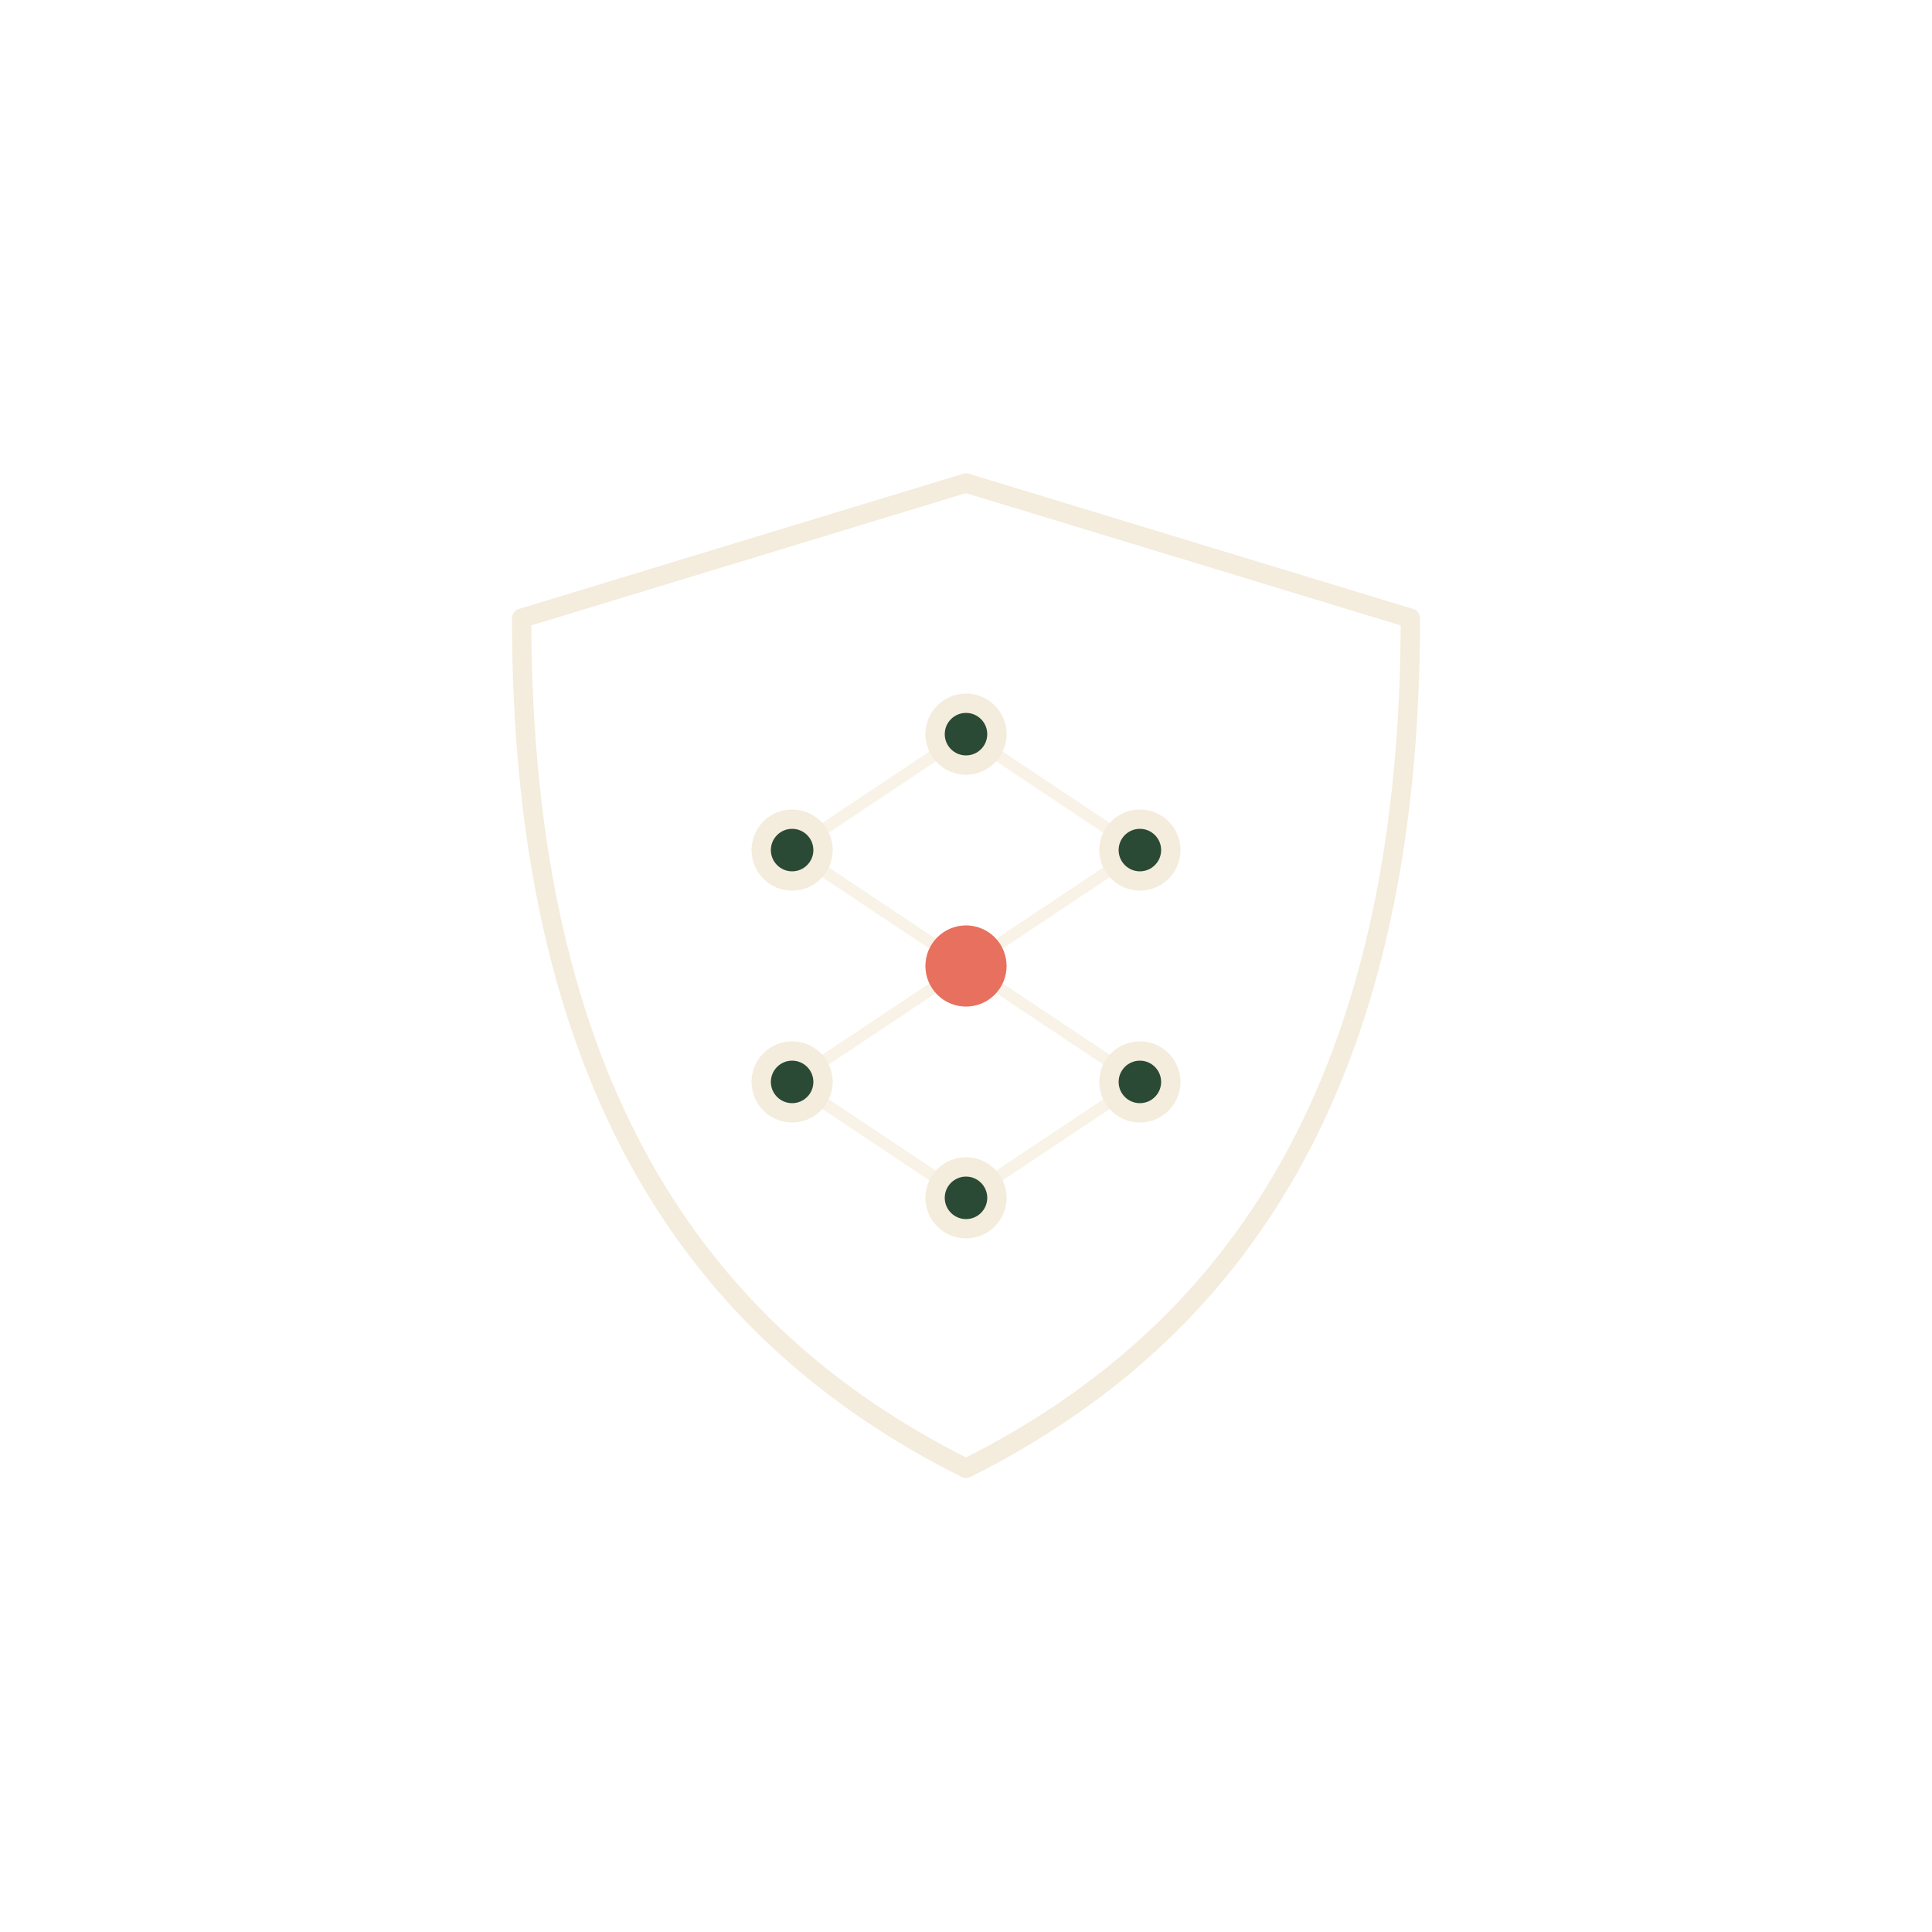
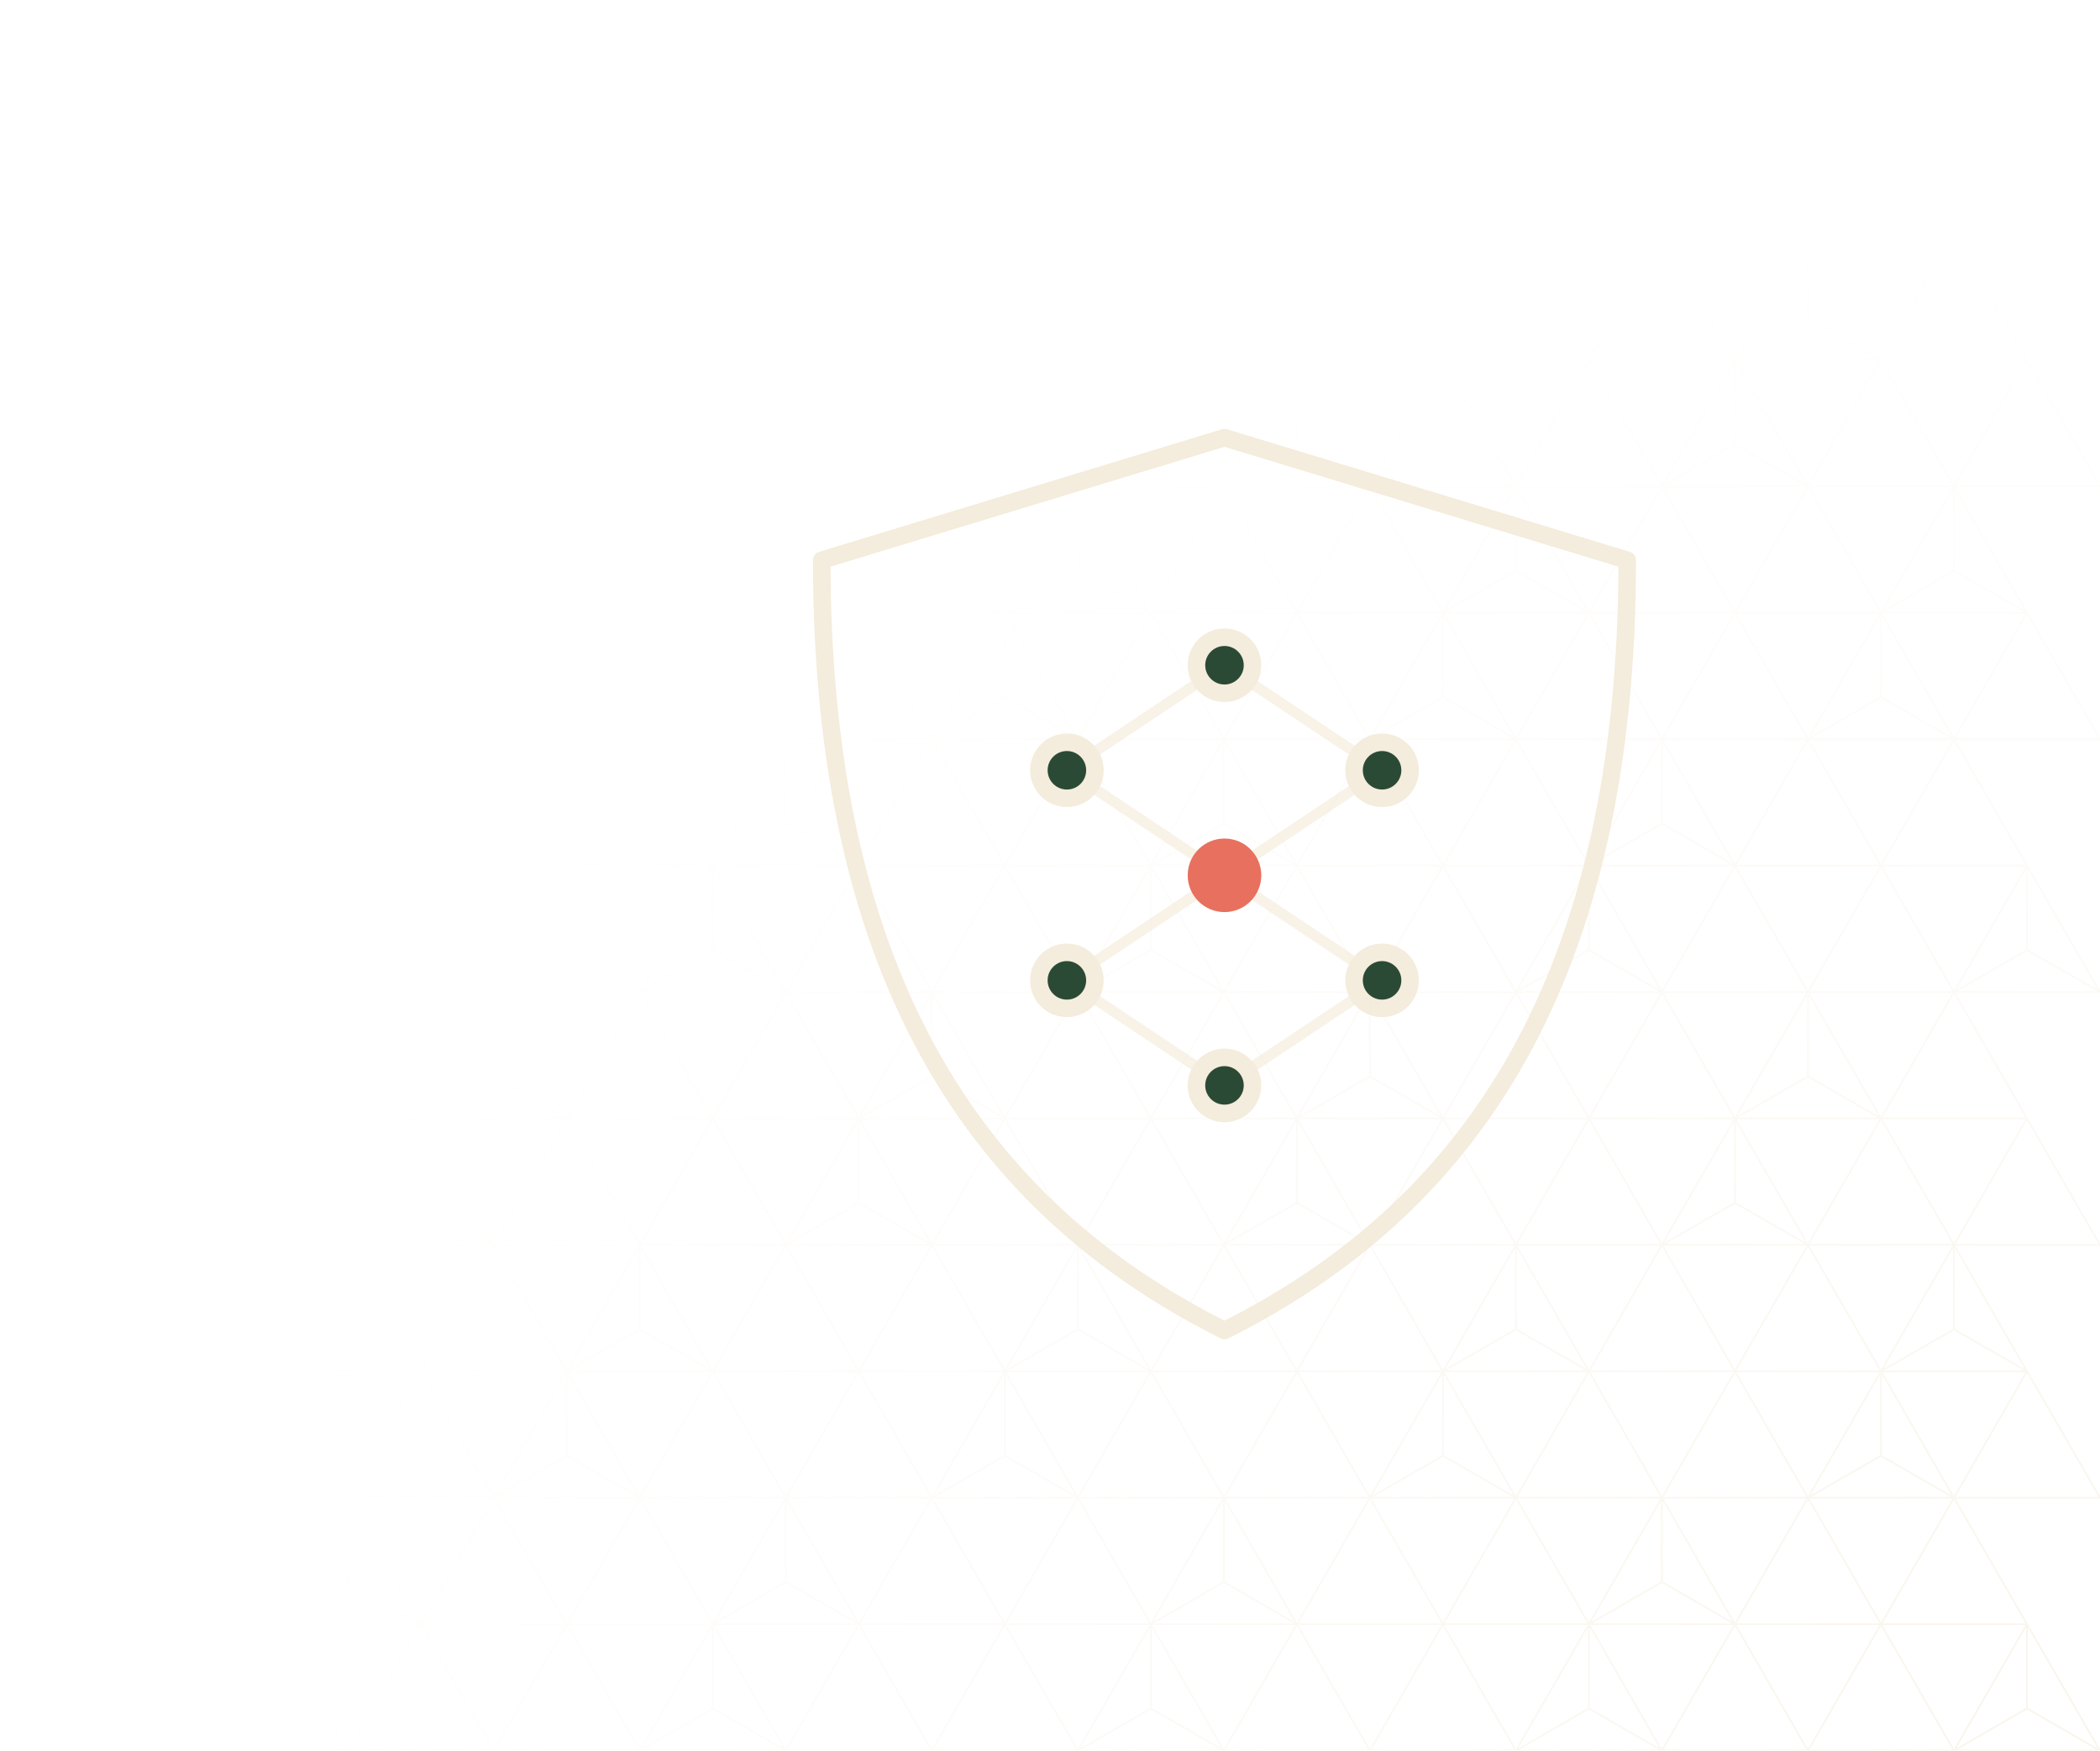
- <svg xmlns="http://www.w3.org/2000/svg" viewBox="0 0 1000 1000" width="1000" height="1000" fill="none" stroke="#f3ead8" stroke-width="10" stroke-linecap="round" stroke-linejoin="round" opacity="0.9">
-   <path d="M500 250 L730 320 C 730 560, 640 690, 500 760 C 360 690, 270 560, 270 320 Z" />
-   <line x1="410.0" y1="440.0" x2="500.0" y2="380.0" stroke-width="6" opacity="0.7" />
-   <line x1="410.0" y1="440.0" x2="500.0" y2="500.0" stroke-width="6" opacity="0.7" />
-   <line x1="410.0" y1="560.0" x2="500.0" y2="500.0" stroke-width="6" opacity="0.7" />
-   <line x1="410.0" y1="560.0" x2="500.0" y2="620.0" stroke-width="6" opacity="0.7" />
-   <line x1="500.0" y1="380.0" x2="590.0" y2="440.0" stroke-width="6" opacity="0.7" />
-   <line x1="500.0" y1="500.0" x2="590.0" y2="440.0" stroke-width="6" opacity="0.7" />
-   <line x1="500.0" y1="500.0" x2="590.0" y2="560.0" stroke-width="6" opacity="0.7" />
-   <line x1="500.0" y1="620.0" x2="590.0" y2="560.0" stroke-width="6" opacity="0.7" />
-   <circle cx="410.0" cy="440.0" r="16.0" fill="#143620" />
-   <circle cx="410.0" cy="560.0" r="16.0" fill="#143620" />
-   <circle cx="500.0" cy="380.0" r="16.0" fill="#143620" />
-   <circle cx="500.0" cy="500.0" r="16.0" fill="#143620" />
-   <circle cx="500.0" cy="620.0" r="16.0" fill="#143620" />
-   <circle cx="590.0" cy="440.0" r="16.0" fill="#143620" />
-   <circle cx="590.0" cy="560.0" r="16.0" fill="#143620" />
-   <circle cx="500.0" cy="500.0" r="16.0" fill="#e5604d" stroke="#e5604d" />
+ <svg xmlns="http://www.w3.org/2000/svg" width="1697" height="1415" viewBox="0 0 1697 1415" fill="none">
+   <defs>
+     <radialGradient id="fade" cx="1" cy="1" r="1.05" gradientUnits="objectBoundingBox">
+       <stop offset="0" stop-color="#fff" stop-opacity="0.5" />
+       <stop offset="0.45" stop-color="#fff" stop-opacity="0.22" />
+       <stop offset="0.85" stop-color="#fff" stop-opacity="0" />
+     </radialGradient>
+     <mask id="m">
+       <rect width="1697" height="1415" fill="url(#fade)" />
+     </mask>
+   </defs>
+   <g mask="url(#m)" stroke="#f3ead8" stroke-width="1.4" stroke-linecap="round">
+     <path d="M1697 1415L1579 1415 M1579 1415L1638 1312.8 M1638 1312.8L1697 1415 M1697 1415L1638 1380.9 M1579 1415L1638 1380.9 M1638 1312.8L1638 1380.9 M1579 1415L1461 1415 M1461 1415L1520 1312.8 M1520 1312.8L1579 1415 M1461 1415L1343 1415 M1343 1415L1402 1312.8 M1402 1312.8L1461 1415 M1343 1415L1225 1415 M1225 1415L1284 1312.8 M1284 1312.8L1343 1415 M1343 1415L1284 1380.9 M1225 1415L1284 1380.9 M1284 1312.8L1284 1380.9 M1225 1415L1107 1415 M1107 1415L1166 1312.8 M1166 1312.8L1225 1415 M1107 1415L989 1415 M989 1415L1048 1312.8 M1048 1312.8L1107 1415 M989 1415L871 1415 M871 1415L930 1312.8 M930 1312.8L989 1415 M989 1415L930 1380.9 M871 1415L930 1380.9 M930 1312.8L930 1380.9 M871 1415L753 1415 M753 1415L812 1312.8 M812 1312.8L871 1415 M753 1415L635 1415 M635 1415L694 1312.8 M694 1312.8L753 1415 M635 1415L517 1415 M517 1415L576 1312.8 M576 1312.8L635 1415 M635 1415L576 1380.9 M517 1415L576 1380.9 M576 1312.8L576 1380.9 M517 1415L399 1415 M399 1415L458 1312.8 M458 1312.8L517 1415 M399 1415L281 1415 M281 1415L340 1312.8 M340 1312.8L399 1415 M281 1415L163 1415 M163 1415L222 1312.8 M222 1312.8L281 1415 M281 1415L222 1380.9 M163 1415L222 1380.9 M222 1312.8L222 1380.9 M163 1415L45 1415 M45 1415L104 1312.8 M104 1312.8L163 1415 M45 1415L-73 1415 M-73 1415L-14 1312.8 M-14 1312.8L45 1415 M-73 1415L-191 1415 M-191 1415L-132 1312.8 M-132 1312.8L-73 1415 M-73 1415L-132 1380.9 M-191 1415L-132 1380.9 M-132 1312.8L-132 1380.9 M-191 1415L-309 1415 M-309 1415L-250 1312.8 M-250 1312.8L-191 1415 M1638 1312.8L1520 1312.8 M1520 1312.8L1579 1210.6 M1579 1210.6L1638 1312.8 M1520 1312.8L1402 1312.8 M1402 1312.8L1461 1210.6 M1461 1210.6L1520 1312.8 M1402 1312.8L1284 1312.8 M1284 1312.8L1343 1210.6 M1343 1210.6L1402 1312.8 M1402 1312.8L1343 1278.7 M1284 1312.8L1343 1278.7 M1343 1210.6L1343 1278.7 M1284 1312.8L1166 1312.8 M1166 1312.8L1225 1210.6 M1225 1210.6L1284 1312.8 M1166 1312.8L1048 1312.8 M1048 1312.8L1107 1210.6 M1107 1210.6L1166 1312.8 M1048 1312.8L930 1312.8 M930 1312.8L989 1210.6 M989 1210.6L1048 1312.8 M1048 1312.8L989 1278.7 M930 1312.8L989 1278.7 M989 1210.6L989 1278.7 M930 1312.8L812 1312.8 M812 1312.8L871 1210.6 M871 1210.6L930 1312.8 M812 1312.8L694 1312.8 M694 1312.8L753 1210.6 M753 1210.6L812 1312.8 M694 1312.8L576 1312.8 M576 1312.8L635 1210.6 M635 1210.6L694 1312.8 M694 1312.8L635 1278.7 M576 1312.8L635 1278.7 M635 1210.6L635 1278.7 M576 1312.8L458 1312.8 M458 1312.8L517 1210.6 M517 1210.6L576 1312.8 M458 1312.8L340 1312.8 M340 1312.8L399 1210.6 M399 1210.6L458 1312.8 M340 1312.8L222 1312.8 M222 1312.8L281 1210.6 M281 1210.6L340 1312.8 M340 1312.8L281 1278.7 M222 1312.8L281 1278.7 M281 1210.6L281 1278.7 M222 1312.8L104 1312.8 M104 1312.8L163 1210.6 M163 1210.6L222 1312.8 M104 1312.8L-14 1312.8 M-14 1312.8L45 1210.6 M45 1210.6L104 1312.8 M-14 1312.8L-132 1312.8 M-132 1312.8L-73 1210.6 M-73 1210.6L-14 1312.8 M-14 1312.8L-73 1278.7 M-132 1312.8L-73 1278.7 M-73 1210.6L-73 1278.7 M-132 1312.8L-250 1312.8 M-250 1312.8L-191 1210.6 M-191 1210.6L-132 1312.8 M-250 1312.8L-368 1312.8 M-368 1312.8L-309 1210.6 M-309 1210.6L-250 1312.8 M1697 1210.6L1579 1210.6 M1579 1210.6L1638 1108.4 M1638 1108.4L1697 1210.6 M1579 1210.6L1461 1210.6 M1461 1210.6L1520 1108.4 M1520 1108.4L1579 1210.6 M1579 1210.6L1520 1176.6 M1461 1210.6L1520 1176.6 M1520 1108.4L1520 1176.6 M1461 1210.6L1343 1210.6 M1343 1210.6L1402 1108.4 M1402 1108.4L1461 1210.6 M1343 1210.6L1225 1210.6 M1225 1210.6L1284 1108.4 M1284 1108.4L1343 1210.6 M1225 1210.6L1107 1210.6 M1107 1210.6L1166 1108.4 M1166 1108.4L1225 1210.6 M1225 1210.6L1166 1176.6 M1107 1210.6L1166 1176.6 M1166 1108.4L1166 1176.6 M1107 1210.6L989 1210.6 M989 1210.6L1048 1108.4 M1048 1108.4L1107 1210.6 M989 1210.6L871 1210.6 M871 1210.6L930 1108.4 M930 1108.4L989 1210.6 M871 1210.6L753 1210.6 M753 1210.6L812 1108.4 M812 1108.4L871 1210.6 M871 1210.6L812 1176.6 M753 1210.6L812 1176.6 M812 1108.4L812 1176.6 M753 1210.6L635 1210.6 M635 1210.6L694 1108.4 M694 1108.4L753 1210.6 M635 1210.6L517 1210.6 M517 1210.6L576 1108.4 M576 1108.4L635 1210.6 M517 1210.6L399 1210.6 M399 1210.6L458 1108.4 M458 1108.4L517 1210.6 M517 1210.6L458 1176.6 M399 1210.6L458 1176.6 M458 1108.4L458 1176.6 M399 1210.6L281 1210.6 M281 1210.6L340 1108.4 M340 1108.4L399 1210.6 M281 1210.6L163 1210.6 M163 1210.6L222 1108.4 M222 1108.4L281 1210.6 M163 1210.6L45 1210.6 M45 1210.6L104 1108.4 M104 1108.4L163 1210.6 M163 1210.6L104 1176.6 M45 1210.6L104 1176.6 M104 1108.4L104 1176.6 M45 1210.6L-73 1210.6 M-73 1210.6L-14 1108.4 M-14 1108.4L45 1210.6 M-73 1210.6L-191 1210.6 M-191 1210.6L-132 1108.4 M-132 1108.4L-73 1210.6 M-191 1210.6L-309 1210.6 M-309 1210.6L-250 1108.4 M-250 1108.4L-191 1210.6 M-191 1210.6L-250 1176.6 M-309 1210.6L-250 1176.6 M-250 1108.4L-250 1176.6 M1638 1108.4L1520 1108.4 M1520 1108.4L1579 1006.2 M1579 1006.2L1638 1108.4 M1638 1108.4L1579 1074.4 M1520 1108.4L1579 1074.4 M1579 1006.2L1579 1074.4 M1520 1108.4L1402 1108.4 M1402 1108.4L1461 1006.2 M1461 1006.2L1520 1108.4 M1402 1108.4L1284 1108.4 M1284 1108.4L1343 1006.2 M1343 1006.2L1402 1108.4 M1284 1108.4L1166 1108.4 M1166 1108.4L1225 1006.2 M1225 1006.2L1284 1108.4 M1284 1108.4L1225 1074.4 M1166 1108.4L1225 1074.4 M1225 1006.2L1225 1074.4 M1166 1108.4L1048 1108.4 M1048 1108.4L1107 1006.2 M1107 1006.2L1166 1108.4 M1048 1108.4L930 1108.4 M930 1108.4L989 1006.2 M989 1006.2L1048 1108.4 M930 1108.4L812 1108.4 M812 1108.4L871 1006.2 M871 1006.2L930 1108.4 M930 1108.4L871 1074.4 M812 1108.4L871 1074.4 M871 1006.2L871 1074.4 M812 1108.4L694 1108.4 M694 1108.4L753 1006.2 M753 1006.2L812 1108.4 M694 1108.4L576 1108.4 M576 1108.4L635 1006.2 M635 1006.2L694 1108.4 M576 1108.4L458 1108.4 M458 1108.4L517 1006.2 M517 1006.2L576 1108.4 M576 1108.4L517 1074.4 M458 1108.4L517 1074.4 M517 1006.2L517 1074.4 M458 1108.4L340 1108.4 M340 1108.4L399 1006.2 M399 1006.2L458 1108.4 M340 1108.4L222 1108.4 M222 1108.4L281 1006.2 M281 1006.2L340 1108.4 M222 1108.4L104 1108.4 M104 1108.4L163 1006.2 M163 1006.2L222 1108.4 M222 1108.4L163 1074.4 M104 1108.4L163 1074.4 M163 1006.2L163 1074.4 M104 1108.4L-14 1108.4 M-14 1108.4L45 1006.2 M45 1006.2L104 1108.4 M-14 1108.4L-132 1108.4 M-132 1108.4L-73 1006.2 M-73 1006.2L-14 1108.4 M-132 1108.4L-250 1108.4 M-250 1108.4L-191 1006.2 M-191 1006.2L-132 1108.4 M-132 1108.4L-191 1074.4 M-250 1108.4L-191 1074.4 M-191 1006.2L-191 1074.4 M-250 1108.4L-368 1108.4 M-368 1108.4L-309 1006.2 M-309 1006.2L-250 1108.4 M1697 1006.2L1579 1006.2 M1579 1006.2L1638 904 M1638 904L1697 1006.2 M1579 1006.2L1461 1006.2 M1461 1006.2L1520 904 M1520 904L1579 1006.2 M1461 1006.2L1343 1006.2 M1343 1006.2L1402 904 M1402 904L1461 1006.2 M1461 1006.2L1402 972.2 M1343 1006.2L1402 972.2 M1402 904L1402 972.2 M1343 1006.2L1225 1006.2 M1225 1006.2L1284 904 M1284 904L1343 1006.2 M1225 1006.2L1107 1006.2 M1107 1006.2L1166 904 M1166 904L1225 1006.2 M1107 1006.2L989 1006.2 M989 1006.2L1048 904 M1048 904L1107 1006.2 M1107 1006.2L1048 972.2 M989 1006.2L1048 972.2 M1048 904L1048 972.2 M989 1006.2L871 1006.2 M871 1006.2L930 904 M930 904L989 1006.2 M871 1006.2L753 1006.2 M753 1006.2L812 904 M812 904L871 1006.2 M753 1006.2L635 1006.2 M635 1006.2L694 904 M694 904L753 1006.2 M753 1006.2L694 972.2 M635 1006.2L694 972.2 M694 904L694 972.2 M635 1006.2L517 1006.2 M517 1006.2L576 904 M576 904L635 1006.2 M517 1006.2L399 1006.2 M399 1006.2L458 904 M458 904L517 1006.2 M399 1006.2L281 1006.2 M281 1006.2L340 904 M340 904L399 1006.2 M399 1006.2L340 972.2 M281 1006.2L340 972.2 M340 904L340 972.2 M281 1006.2L163 1006.2 M163 1006.2L222 904 M222 904L281 1006.2 M163 1006.2L45 1006.2 M45 1006.2L104 904 M104 904L163 1006.2 M45 1006.2L-73 1006.2 M-73 1006.2L-14 904 M-14 904L45 1006.2 M45 1006.2L-14 972.2 M-73 1006.2L-14 972.2 M-14 904L-14 972.2 M-73 1006.2L-191 1006.2 M-191 1006.2L-132 904 M-132 904L-73 1006.2 M-191 1006.2L-309 1006.2 M-309 1006.2L-250 904 M-250 904L-191 1006.2 M1638 904L1520 904 M1520 904L1579 801.9 M1579 801.9L1638 904 M1520 904L1402 904 M1402 904L1461 801.9 M1461 801.9L1520 904 M1520 904L1461 870 M1402 904L1461 870 M1461 801.9L1461 870 M1402 904L1284 904 M1284 904L1343 801.9 M1343 801.9L1402 904 M1284 904L1166 904 M1166 904L1225 801.9 M1225 801.9L1284 904 M1166 904L1048 904 M1048 904L1107 801.9 M1107 801.9L1166 904 M1166 904L1107 870 M1048 904L1107 870 M1107 801.9L1107 870 M1048 904L930 904 M930 904L989 801.9 M989 801.9L1048 904 M930 904L812 904 M812 904L871 801.9 M871 801.9L930 904 M812 904L694 904 M694 904L753 801.9 M753 801.9L812 904 M812 904L753 870 M694 904L753 870 M753 801.9L753 870 M694 904L576 904 M576 904L635 801.9 M635 801.9L694 904 M576 904L458 904 M458 904L517 801.9 M517 801.9L576 904 M458 904L340 904 M340 904L399 801.9 M399 801.9L458 904 M458 904L399 870 M340 904L399 870 M399 801.9L399 870 M340 904L222 904 M222 904L281 801.9 M281 801.9L340 904 M222 904L104 904 M104 904L163 801.9 M163 801.9L222 904 M104 904L-14 904 M-14 904L45 801.9 M45 801.9L104 904 M104 904L45 870 M-14 904L45 870 M45 801.9L45 870 M-14 904L-132 904 M-132 904L-73 801.9 M-73 801.9L-14 904 M-132 904L-250 904 M-250 904L-191 801.9 M-191 801.9L-132 904 M-250 904L-368 904 M-368 904L-309 801.9 M-309 801.9L-250 904 M-250 904L-309 870 M-368 904L-309 870 M-309 801.9L-309 870 M1697 801.9L1579 801.9 M1579 801.9L1638 699.7 M1638 699.7L1697 801.9 M1697 801.9L1638 767.8 M1579 801.9L1638 767.8 M1638 699.7L1638 767.8 M1579 801.9L1461 801.9 M1461 801.9L1520 699.7 M1520 699.7L1579 801.9 M1461 801.9L1343 801.9 M1343 801.9L1402 699.7 M1402 699.7L1461 801.9 M1343 801.9L1225 801.9 M1225 801.9L1284 699.7 M1284 699.7L1343 801.9 M1343 801.9L1284 767.8 M1225 801.9L1284 767.8 M1284 699.7L1284 767.8 M1225 801.9L1107 801.9 M1107 801.9L1166 699.7 M1166 699.7L1225 801.9 M1107 801.9L989 801.9 M989 801.9L1048 699.7 M1048 699.7L1107 801.9 M989 801.9L871 801.9 M871 801.9L930 699.7 M930 699.7L989 801.9 M989 801.9L930 767.8 M871 801.9L930 767.8 M930 699.7L930 767.8 M871 801.9L753 801.9 M753 801.9L812 699.7 M812 699.7L871 801.9 M753 801.9L635 801.9 M635 801.9L694 699.7 M694 699.7L753 801.9 M635 801.9L517 801.9 M517 801.9L576 699.7 M576 699.7L635 801.9 M635 801.9L576 767.8 M517 801.9L576 767.8 M576 699.7L576 767.8 M517 801.9L399 801.9 M399 801.9L458 699.7 M458 699.7L517 801.9 M399 801.9L281 801.9 M281 801.9L340 699.7 M340 699.7L399 801.9 M281 801.9L163 801.9 M163 801.9L222 699.7 M222 699.7L281 801.9 M281 801.9L222 767.8 M163 801.9L222 767.8 M222 699.7L222 767.8 M163 801.9L45 801.9 M45 801.9L104 699.7 M104 699.7L163 801.9 M45 801.9L-73 801.9 M-73 801.9L-14 699.7 M-14 699.7L45 801.9 M-73 801.9L-191 801.9 M-191 801.9L-132 699.7 M-132 699.7L-73 801.9 M-73 801.9L-132 767.8 M-191 801.9L-132 767.8 M-132 699.7L-132 767.8 M-191 801.9L-309 801.9 M-309 801.9L-250 699.7 M-250 699.7L-191 801.9 M1638 699.7L1520 699.7 M1520 699.7L1579 597.5 M1579 597.5L1638 699.7 M1520 699.7L1402 699.7 M1402 699.7L1461 597.5 M1461 597.5L1520 699.7 M1402 699.7L1284 699.7 M1284 699.7L1343 597.5 M1343 597.5L1402 699.7 M1402 699.7L1343 665.6 M1284 699.7L1343 665.6 M1343 597.5L1343 665.6 M1284 699.7L1166 699.7 M1166 699.7L1225 597.5 M1225 597.5L1284 699.7 M1166 699.7L1048 699.7 M1048 699.7L1107 597.5 M1107 597.5L1166 699.7 M1048 699.7L930 699.7 M930 699.7L989 597.5 M989 597.5L1048 699.7 M1048 699.7L989 665.6 M930 699.7L989 665.6 M989 597.5L989 665.6 M930 699.7L812 699.7 M812 699.7L871 597.5 M871 597.5L930 699.7 M812 699.7L694 699.7 M694 699.7L753 597.5 M753 597.5L812 699.7 M694 699.7L576 699.7 M576 699.7L635 597.5 M635 597.5L694 699.7 M694 699.7L635 665.6 M576 699.7L635 665.6 M635 597.5L635 665.6 M576 699.7L458 699.7 M458 699.7L517 597.5 M517 597.5L576 699.7 M458 699.7L340 699.7 M340 699.7L399 597.5 M399 597.5L458 699.7 M340 699.7L222 699.7 M222 699.7L281 597.5 M281 597.5L340 699.7 M340 699.7L281 665.6 M222 699.7L281 665.6 M281 597.5L281 665.6 M222 699.7L104 699.7 M104 699.7L163 597.5 M163 597.5L222 699.7 M104 699.7L-14 699.7 M-14 699.7L45 597.5 M45 597.5L104 699.7 M-14 699.7L-132 699.7 M-132 699.7L-73 597.5 M-73 597.5L-14 699.7 M-14 699.7L-73 665.6 M-132 699.7L-73 665.6 M-73 597.5L-73 665.6 M-132 699.7L-250 699.7 M-250 699.7L-191 597.5 M-191 597.5L-132 699.7 M-250 699.7L-368 699.7 M-368 699.7L-309 597.5 M-309 597.5L-250 699.7 M1697 597.5L1579 597.5 M1579 597.5L1638 495.3 M1638 495.3L1697 597.5 M1579 597.5L1461 597.5 M1461 597.5L1520 495.3 M1520 495.3L1579 597.5 M1579 597.5L1520 563.4 M1461 597.5L1520 563.4 M1520 495.3L1520 563.4 M1461 597.5L1343 597.5 M1343 597.5L1402 495.3 M1402 495.3L1461 597.5 M1343 597.5L1225 597.5 M1225 597.5L1284 495.3 M1284 495.3L1343 597.5 M1225 597.5L1107 597.5 M1107 597.5L1166 495.3 M1166 495.3L1225 597.5 M1225 597.5L1166 563.4 M1107 597.5L1166 563.4 M1166 495.3L1166 563.4 M1107 597.5L989 597.5 M989 597.5L1048 495.3 M1048 495.3L1107 597.5 M989 597.5L871 597.5 M871 597.5L930 495.3 M930 495.3L989 597.5 M871 597.5L753 597.5 M753 597.5L812 495.3 M812 495.3L871 597.5 M871 597.5L812 563.4 M753 597.5L812 563.4 M812 495.3L812 563.4 M753 597.5L635 597.5 M635 597.5L694 495.3 M694 495.3L753 597.5 M635 597.5L517 597.5 M517 597.5L576 495.3 M576 495.3L635 597.5 M517 597.5L399 597.5 M399 597.5L458 495.3 M458 495.3L517 597.5 M517 597.5L458 563.4 M399 597.5L458 563.4 M458 495.3L458 563.4 M399 597.5L281 597.5 M281 597.5L340 495.3 M340 495.3L399 597.5 M281 597.5L163 597.5 M163 597.5L222 495.3 M222 495.3L281 597.5 M163 597.5L45 597.5 M45 597.5L104 495.3 M104 495.3L163 597.5 M163 597.5L104 563.4 M45 597.5L104 563.4 M104 495.3L104 563.4 M45 597.5L-73 597.5 M-73 597.5L-14 495.3 M-14 495.3L45 597.5 M-73 597.5L-191 597.5 M-191 597.5L-132 495.3 M-132 495.3L-73 597.5 M-191 597.5L-309 597.5 M-309 597.5L-250 495.3 M-250 495.3L-191 597.5 M-191 597.5L-250 563.4 M-309 597.5L-250 563.4 M-250 495.3L-250 563.4 M1638 495.3L1520 495.3 M1520 495.3L1579 393.1 M1579 393.1L1638 495.3 M1638 495.3L1579 461.2 M1520 495.3L1579 461.2 M1579 393.1L1579 461.2 M1520 495.3L1402 495.3 M1402 495.3L1461 393.1 M1461 393.1L1520 495.3 M1402 495.3L1284 495.3 M1284 495.3L1343 393.1 M1343 393.1L1402 495.3 M1284 495.3L1166 495.3 M1166 495.3L1225 393.1 M1225 393.1L1284 495.3 M1284 495.3L1225 461.2 M1166 495.3L1225 461.2 M1225 393.1L1225 461.2 M1166 495.3L1048 495.3 M1048 495.3L1107 393.1 M1107 393.1L1166 495.3 M1048 495.3L930 495.3 M930 495.3L989 393.1 M989 393.1L1048 495.3 M930 495.3L812 495.3 M812 495.3L871 393.1 M871 393.1L930 495.3 M930 495.3L871 461.2 M812 495.3L871 461.2 M871 393.1L871 461.2 M812 495.3L694 495.3 M694 495.3L753 393.1 M753 393.1L812 495.3 M694 495.3L576 495.3 M576 495.3L635 393.1 M635 393.1L694 495.3 M576 495.3L458 495.3 M458 495.3L517 393.1 M517 393.1L576 495.3 M576 495.3L517 461.2 M458 495.3L517 461.2 M517 393.1L517 461.2 M458 495.3L340 495.3 M340 495.3L399 393.1 M399 393.1L458 495.3 M340 495.3L222 495.3 M222 495.3L281 393.1 M281 393.1L340 495.3 M222 495.3L104 495.3 M104 495.3L163 393.1 M163 393.1L222 495.3 M222 495.3L163 461.2 M104 495.3L163 461.2 M163 393.1L163 461.2 M104 495.3L-14 495.3 M-14 495.3L45 393.1 M45 393.1L104 495.3 M-14 495.3L-132 495.3 M-132 495.3L-73 393.1 M-73 393.1L-14 495.3 M-132 495.3L-250 495.3 M-250 495.3L-191 393.1 M-191 393.1L-132 495.3 M-132 495.3L-191 461.2 M-250 495.3L-191 461.2 M-191 393.1L-191 461.2 M-250 495.3L-368 495.3 M-368 495.3L-309 393.1 M-309 393.1L-250 495.3 M1697 393.1L1579 393.1 M1579 393.1L1638 290.9 M1638 290.9L1697 393.1 M1579 393.1L1461 393.1 M1461 393.1L1520 290.9 M1520 290.9L1579 393.1 M1461 393.1L1343 393.1 M1343 393.1L1402 290.9 M1402 290.9L1461 393.1 M1461 393.1L1402 359 M1343 393.1L1402 359 M1402 290.9L1402 359 M1343 393.1L1225 393.1 M1225 393.1L1284 290.9 M1284 290.9L1343 393.1 M1225 393.1L1107 393.1 M1107 393.1L1166 290.9 M1166 290.9L1225 393.1 M1107 393.1L989 393.1 M989 393.1L1048 290.9 M1048 290.9L1107 393.1 M1107 393.1L1048 359 M989 393.1L1048 359 M1048 290.9L1048 359 M989 393.1L871 393.1 M871 393.1L930 290.9 M930 290.9L989 393.1 M871 393.1L753 393.1 M753 393.1L812 290.9 M812 290.9L871 393.1 M753 393.1L635 393.1 M635 393.1L694 290.9 M694 290.9L753 393.1 M753 393.1L694 359 M635 393.1L694 359 M694 290.9L694 359 M635 393.1L517 393.1 M517 393.1L576 290.9 M576 290.9L635 393.1 M517 393.1L399 393.1 M399 393.1L458 290.9 M458 290.9L517 393.1 M399 393.1L281 393.1 M281 393.1L340 290.9 M340 290.9L399 393.1 M399 393.1L340 359 M281 393.1L340 359 M340 290.9L340 359 M281 393.1L163 393.1 M163 393.1L222 290.9 M222 290.9L281 393.1 M163 393.1L45 393.1 M45 393.1L104 290.9 M104 290.9L163 393.1 M45 393.1L-73 393.1 M-73 393.1L-14 290.9 M-14 290.9L45 393.1 M45 393.1L-14 359 M-73 393.1L-14 359 M-14 290.9L-14 359 M-73 393.1L-191 393.1 M-191 393.1L-132 290.9 M-132 290.9L-73 393.1 M-191 393.1L-309 393.1 M-309 393.1L-250 290.9 M-250 290.9L-191 393.1 M1638 290.9L1520 290.9 M1520 290.9L1579 188.7 M1579 188.7L1638 290.9 M1520 290.9L1402 290.9 M1402 290.9L1461 188.7 M1461 188.7L1520 290.9 M1520 290.9L1461 256.8 M1402 290.9L1461 256.8 M1461 188.7L1461 256.8 M1402 290.9L1284 290.9 M1284 290.9L1343 188.7 M1343 188.7L1402 290.9 M1284 290.9L1166 290.9 M1166 290.9L1225 188.7 M1225 188.7L1284 290.9 M1166 290.9L1048 290.9 M1048 290.9L1107 188.7 M1107 188.7L1166 290.9 M1166 290.9L1107 256.8 M1048 290.9L1107 256.8 M1107 188.7L1107 256.8 M1048 290.9L930 290.9 M930 290.9L989 188.7 M989 188.7L1048 290.9 M930 290.9L812 290.9 M812 290.9L871 188.7 M871 188.7L930 290.9 M812 290.9L694 290.9 M694 290.9L753 188.7 M753 188.7L812 290.9 M812 290.9L753 256.8 M694 290.9L753 256.8 M753 188.7L753 256.8 M694 290.9L576 290.9 M576 290.9L635 188.7 M635 188.7L694 290.9 M576 290.9L458 290.9 M458 290.9L517 188.7 M517 188.7L576 290.9 M458 290.9L340 290.9 M340 290.9L399 188.7 M399 188.7L458 290.9 M458 290.9L399 256.8 M340 290.9L399 256.8 M399 188.7L399 256.8 M340 290.9L222 290.9 M222 290.9L281 188.7 M281 188.7L340 290.9 M222 290.9L104 290.9 M104 290.9L163 188.7 M163 188.7L222 290.9 M104 290.9L-14 290.9 M-14 290.9L45 188.7 M45 188.7L104 290.9 M104 290.9L45 256.8 M-14 290.9L45 256.8 M45 188.7L45 256.8 M-14 290.9L-132 290.9 M-132 290.9L-73 188.7 M-73 188.7L-14 290.9 M-132 290.9L-250 290.9 M-250 290.9L-191 188.7 M-191 188.7L-132 290.9 M-250 290.9L-368 290.9 M-368 290.9L-309 188.7 M-309 188.7L-250 290.9 M-250 290.9L-309 256.8 M-368 290.9L-309 256.8 M-309 188.7L-309 256.8 M1697 188.7L1579 188.7 M1579 188.7L1638 86.5 M1638 86.5L1697 188.7 M1697 188.7L1638 154.6 M1579 188.7L1638 154.6 M1638 86.5L1638 154.6 M1579 188.7L1461 188.7 M1461 188.7L1520 86.5 M1520 86.5L1579 188.7 M1461 188.7L1343 188.7 M1343 188.7L1402 86.5 M1402 86.5L1461 188.7 M1343 188.7L1225 188.7 M1225 188.7L1284 86.5 M1284 86.5L1343 188.7 M1343 188.7L1284 154.6 M1225 188.7L1284 154.6 M1284 86.5L1284 154.6 M1225 188.7L1107 188.7 M1107 188.7L1166 86.5 M1166 86.5L1225 188.7 M1107 188.7L989 188.7 M989 188.7L1048 86.5 M1048 86.5L1107 188.7 M989 188.7L871 188.7 M871 188.7L930 86.5 M930 86.5L989 188.7 M989 188.7L930 154.6 M871 188.7L930 154.6 M930 86.5L930 154.6 M871 188.7L753 188.7 M753 188.7L812 86.5 M812 86.5L871 188.7 M753 188.7L635 188.7 M635 188.7L694 86.5 M694 86.5L753 188.7 M635 188.7L517 188.7 M517 188.7L576 86.5 M576 86.5L635 188.7 M635 188.7L576 154.6 M517 188.7L576 154.6 M576 86.5L576 154.6 M517 188.7L399 188.7 M399 188.7L458 86.5 M458 86.5L517 188.7 M399 188.7L281 188.7 M281 188.7L340 86.5 M340 86.5L399 188.7 M281 188.7L163 188.7 M163 188.7L222 86.5 M222 86.5L281 188.7 M281 188.7L222 154.6 M163 188.7L222 154.6 M222 86.5L222 154.6 M163 188.7L45 188.7 M45 188.7L104 86.5 M104 86.5L163 188.7 M45 188.7L-73 188.7 M-73 188.7L-14 86.5 M-14 86.5L45 188.7 M-73 188.7L-191 188.7 M-191 188.7L-132 86.5 M-132 86.5L-73 188.7 M-73 188.7L-132 154.6 M-191 188.7L-132 154.6 M-132 86.5L-132 154.6 M-191 188.7L-309 188.7 M-309 188.7L-250 86.5 M-250 86.5L-191 188.7 M1638 86.5L1520 86.5 M1520 86.5L1579 -15.7 M1579 -15.7L1638 86.5 M1520 86.5L1402 86.5 M1402 86.5L1461 -15.7 M1461 -15.7L1520 86.5 M1402 86.5L1284 86.5 M1284 86.5L1343 -15.7 M1343 -15.7L1402 86.5 M1402 86.5L1343 52.5 M1284 86.5L1343 52.5 M1343 -15.7L1343 52.5 M1284 86.5L1166 86.5 M1166 86.5L1225 -15.7 M1225 -15.7L1284 86.5 M1166 86.5L1048 86.5 M1048 86.5L1107 -15.7 M1107 -15.7L1166 86.5 M1048 86.5L930 86.5 M930 86.5L989 -15.7 M989 -15.7L1048 86.5 M1048 86.5L989 52.5 M930 86.5L989 52.5 M989 -15.7L989 52.5 M930 86.5L812 86.5 M812 86.5L871 -15.7 M871 -15.7L930 86.5 M812 86.5L694 86.5 M694 86.5L753 -15.7 M753 -15.7L812 86.5 M694 86.5L576 86.5 M576 86.5L635 -15.7 M635 -15.7L694 86.5 M694 86.5L635 52.5 M576 86.5L635 52.5 M635 -15.7L635 52.5 M576 86.5L458 86.5 M458 86.5L517 -15.7 M517 -15.7L576 86.5 M458 86.5L340 86.5 M340 86.5L399 -15.7 M399 -15.7L458 86.5 M340 86.5L222 86.5 M222 86.5L281 -15.7 M281 -15.7L340 86.5 M340 86.5L281 52.5 M222 86.5L281 52.5 M281 -15.7L281 52.5 M222 86.5L104 86.5 M104 86.5L163 -15.7 M163 -15.7L222 86.5 M104 86.5L-14 86.5 M-14 86.5L45 -15.7 M45 -15.7L104 86.5 M-14 86.5L-132 86.5 M-132 86.5L-73 -15.7 M-73 -15.7L-14 86.5 M-14 86.5L-73 52.5 M-132 86.5L-73 52.5 M-73 -15.7L-73 52.5 M-132 86.5L-250 86.5 M-250 86.5L-191 -15.7 M-191 -15.7L-132 86.5 M-250 86.5L-368 86.5 M-368 86.5L-309 -15.7 M-309 -15.7L-250 86.5 M1697 -15.7L1579 -15.7 M1579 -15.7L1638 -117.9 M1638 -117.9L1697 -15.7 M1579 -15.7L1461 -15.7 M1461 -15.7L1520 -117.9 M1520 -117.9L1579 -15.7 M1579 -15.7L1520 -49.7 M1461 -15.7L1520 -49.7 M1520 -117.9L1520 -49.7 M1461 -15.7L1343 -15.7 M1343 -15.7L1402 -117.9 M1402 -117.9L1461 -15.7 M1343 -15.7L1225 -15.7 M1225 -15.7L1284 -117.9 M1284 -117.9L1343 -15.7 M1225 -15.7L1107 -15.7 M1107 -15.7L1166 -117.9 M1166 -117.9L1225 -15.7 M1225 -15.7L1166 -49.7 M1107 -15.7L1166 -49.7 M1166 -117.9L1166 -49.7 M1107 -15.7L989 -15.7 M989 -15.7L1048 -117.9 M1048 -117.9L1107 -15.7 M989 -15.7L871 -15.7 M871 -15.7L930 -117.9 M930 -117.9L989 -15.7 M871 -15.7L753 -15.7 M753 -15.7L812 -117.9 M812 -117.9L871 -15.7 M871 -15.7L812 -49.7 M753 -15.7L812 -49.7 M812 -117.9L812 -49.7 M753 -15.7L635 -15.7 M635 -15.7L694 -117.9 M694 -117.9L753 -15.7 M635 -15.7L517 -15.7 M517 -15.7L576 -117.9 M576 -117.9L635 -15.7 M517 -15.7L399 -15.7 M399 -15.7L458 -117.9 M458 -117.9L517 -15.7 M517 -15.7L458 -49.7 M399 -15.7L458 -49.7 M458 -117.9L458 -49.7 M399 -15.7L281 -15.7 M281 -15.7L340 -117.9 M340 -117.9L399 -15.7 M281 -15.7L163 -15.7 M163 -15.7L222 -117.9 M222 -117.9L281 -15.7 M163 -15.7L45 -15.7 M45 -15.7L104 -117.9 M104 -117.9L163 -15.7 M163 -15.7L104 -49.7 M45 -15.7L104 -49.7 M104 -117.9L104 -49.7 M45 -15.7L-73 -15.7 M-73 -15.7L-14 -117.9 M-14 -117.9L45 -15.7 M-73 -15.7L-191 -15.7 M-191 -15.7L-132 -117.9 M-132 -117.9L-73 -15.7 M-191 -15.7L-309 -15.7 M-309 -15.7L-250 -117.9 M-250 -117.9L-191 -15.7 M-191 -15.7L-250 -49.7 M-309 -15.7L-250 -49.7 M-250 -117.9L-250 -49.7" />
+   </g>
+   <g transform="translate(282 0) scale(1.415)" fill="none" stroke="#f3ead8" stroke-width="10" stroke-linecap="round" stroke-linejoin="round" opacity="0.9">
+     <path d="M500 250 L730 320 C 730 560, 640 690, 500 760 C 360 690, 270 560, 270 320 Z" />
+     <line x1="410.0" y1="440.0" x2="500.0" y2="380.0" stroke-width="6" opacity="0.7" />
+     <line x1="410.0" y1="440.0" x2="500.0" y2="500.0" stroke-width="6" opacity="0.7" />
+     <line x1="410.0" y1="560.0" x2="500.0" y2="500.0" stroke-width="6" opacity="0.7" />
+     <line x1="410.0" y1="560.0" x2="500.0" y2="620.0" stroke-width="6" opacity="0.7" />
+     <line x1="500.0" y1="380.0" x2="590.0" y2="440.0" stroke-width="6" opacity="0.7" />
+     <line x1="500.0" y1="500.0" x2="590.0" y2="440.0" stroke-width="6" opacity="0.7" />
+     <line x1="500.0" y1="500.0" x2="590.0" y2="560.0" stroke-width="6" opacity="0.7" />
+     <line x1="500.0" y1="620.0" x2="590.0" y2="560.0" stroke-width="6" opacity="0.7" />
+     <circle cx="410.0" cy="440.0" r="16.0" fill="#143620" />
+     <circle cx="410.0" cy="560.0" r="16.0" fill="#143620" />
+     <circle cx="500.0" cy="380.0" r="16.0" fill="#143620" />
+     <circle cx="500.0" cy="500.0" r="16.0" fill="#143620" />
+     <circle cx="500.0" cy="620.0" r="16.0" fill="#143620" />
+     <circle cx="590.0" cy="440.0" r="16.0" fill="#143620" />
+     <circle cx="590.0" cy="560.0" r="16.0" fill="#143620" />
+     <circle cx="500.0" cy="500.0" r="16.0" fill="#e5604d" stroke="#e5604d" />
+   </g>
</svg>
